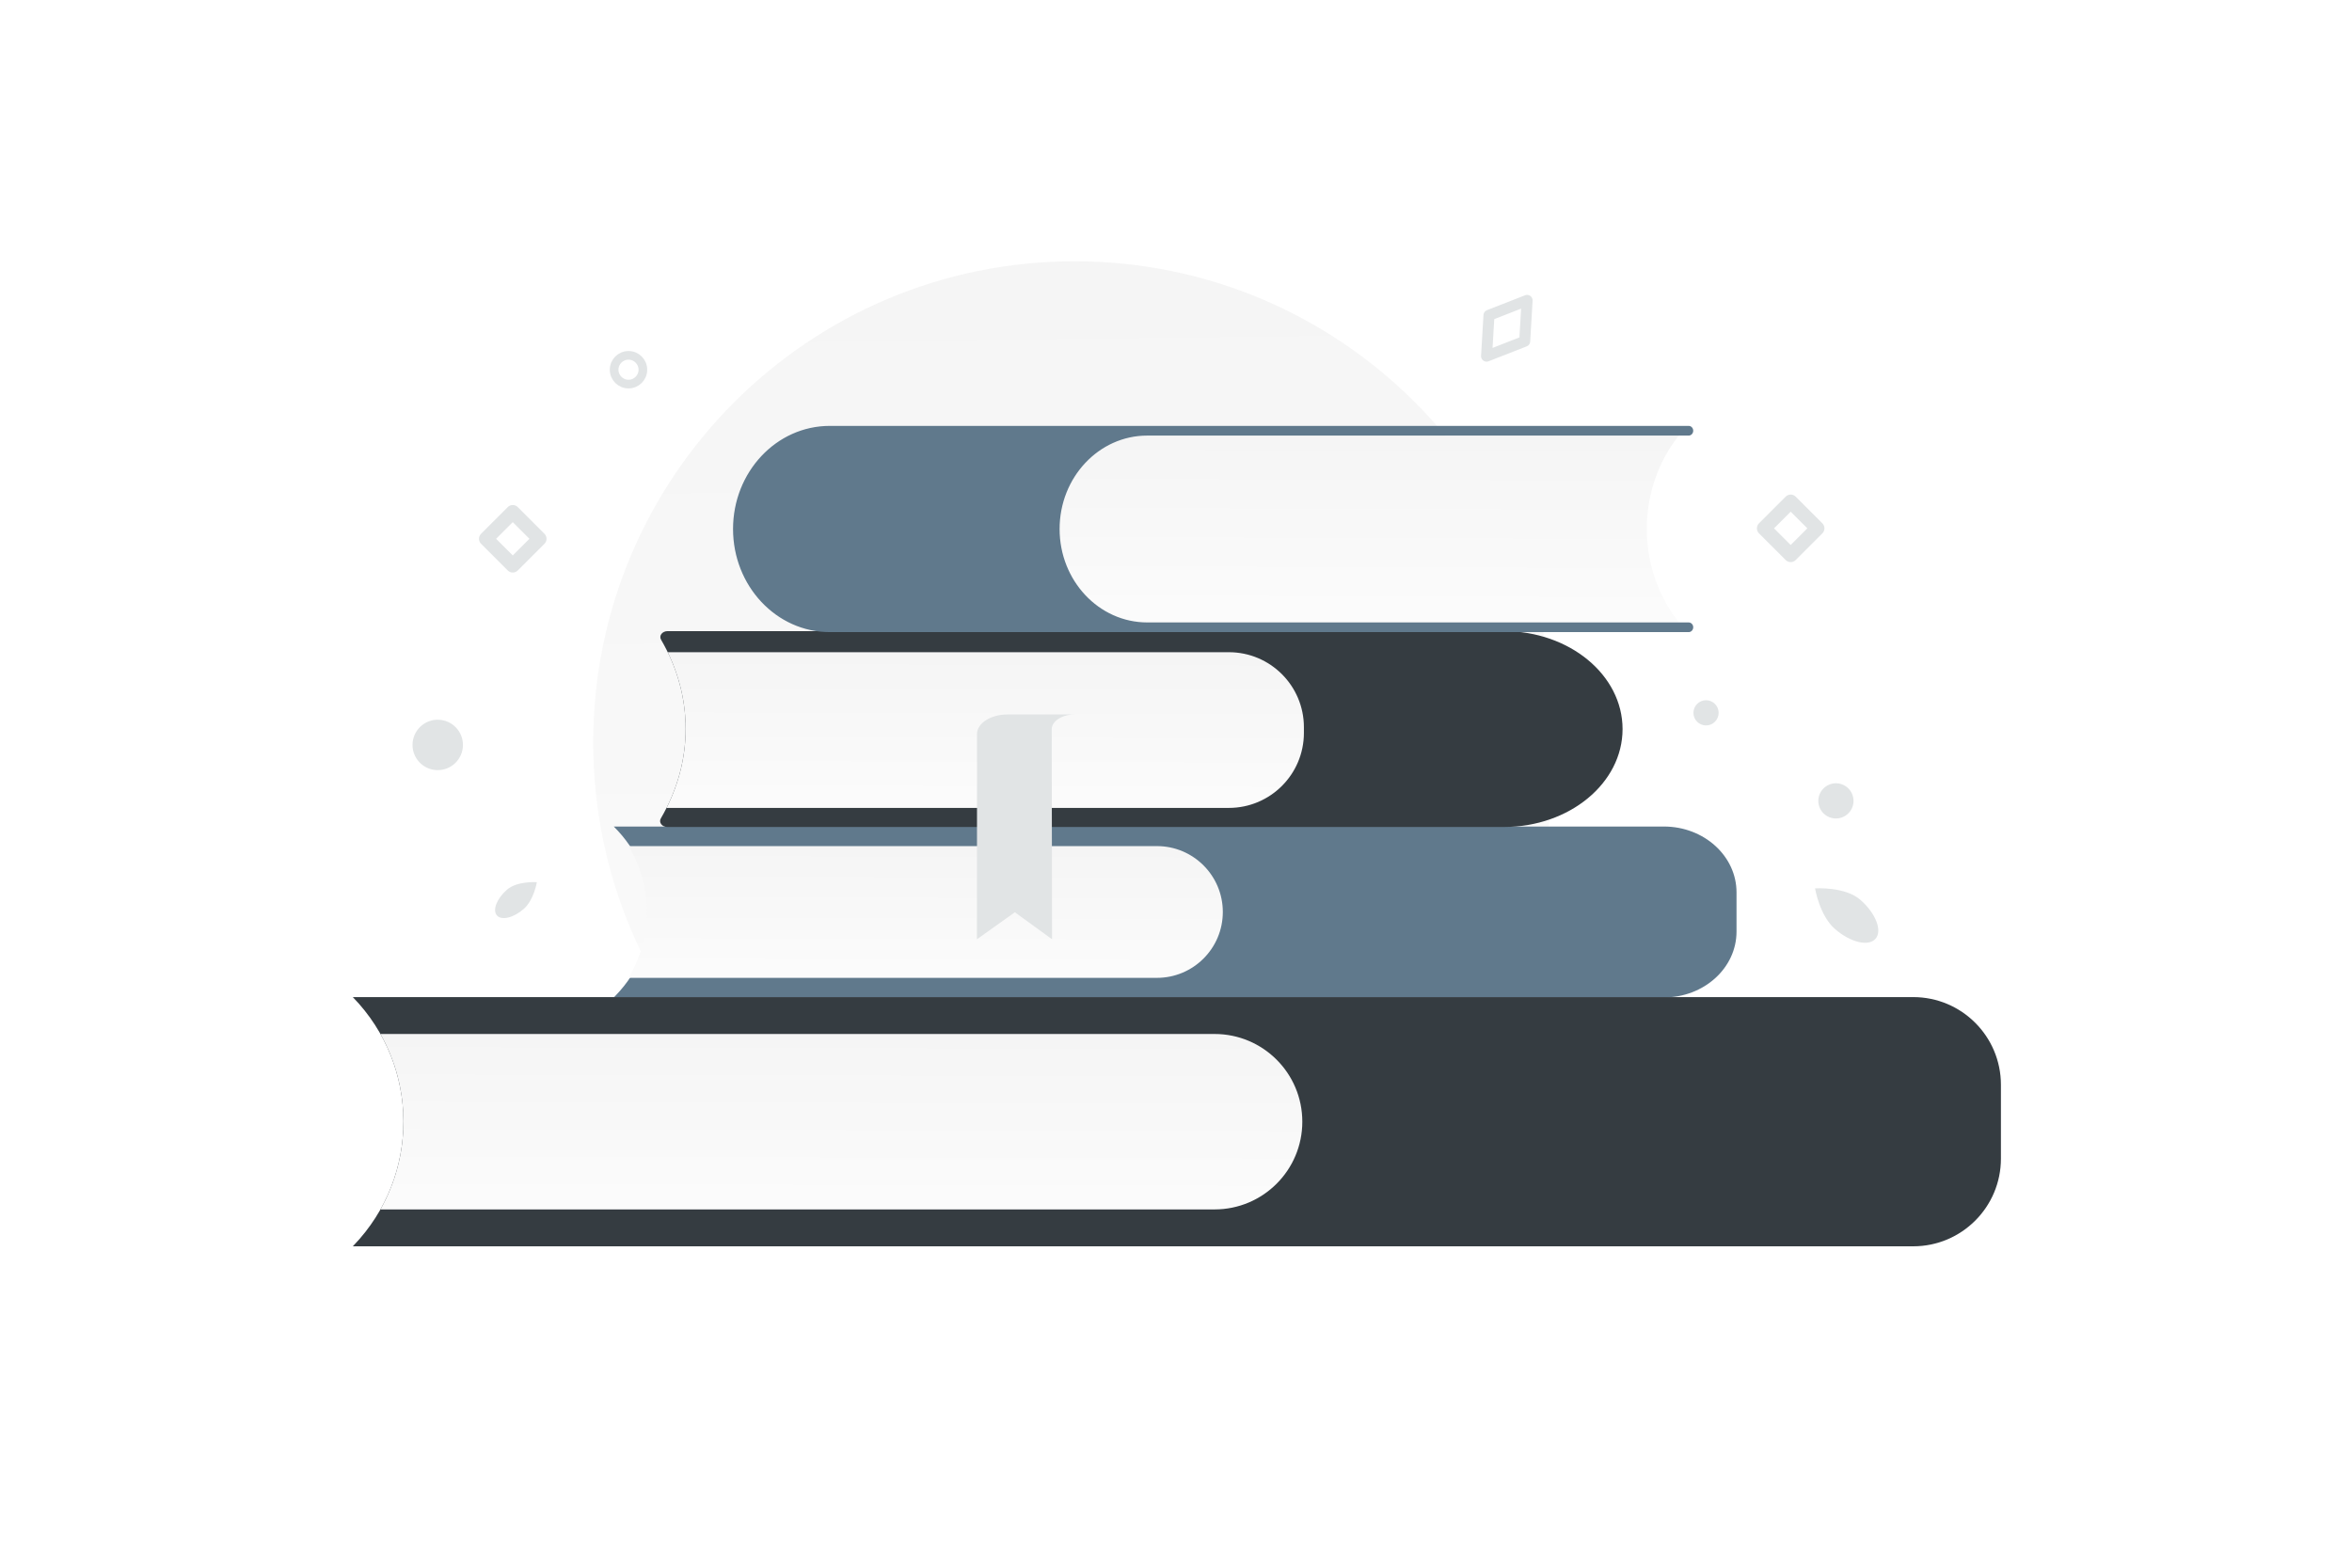
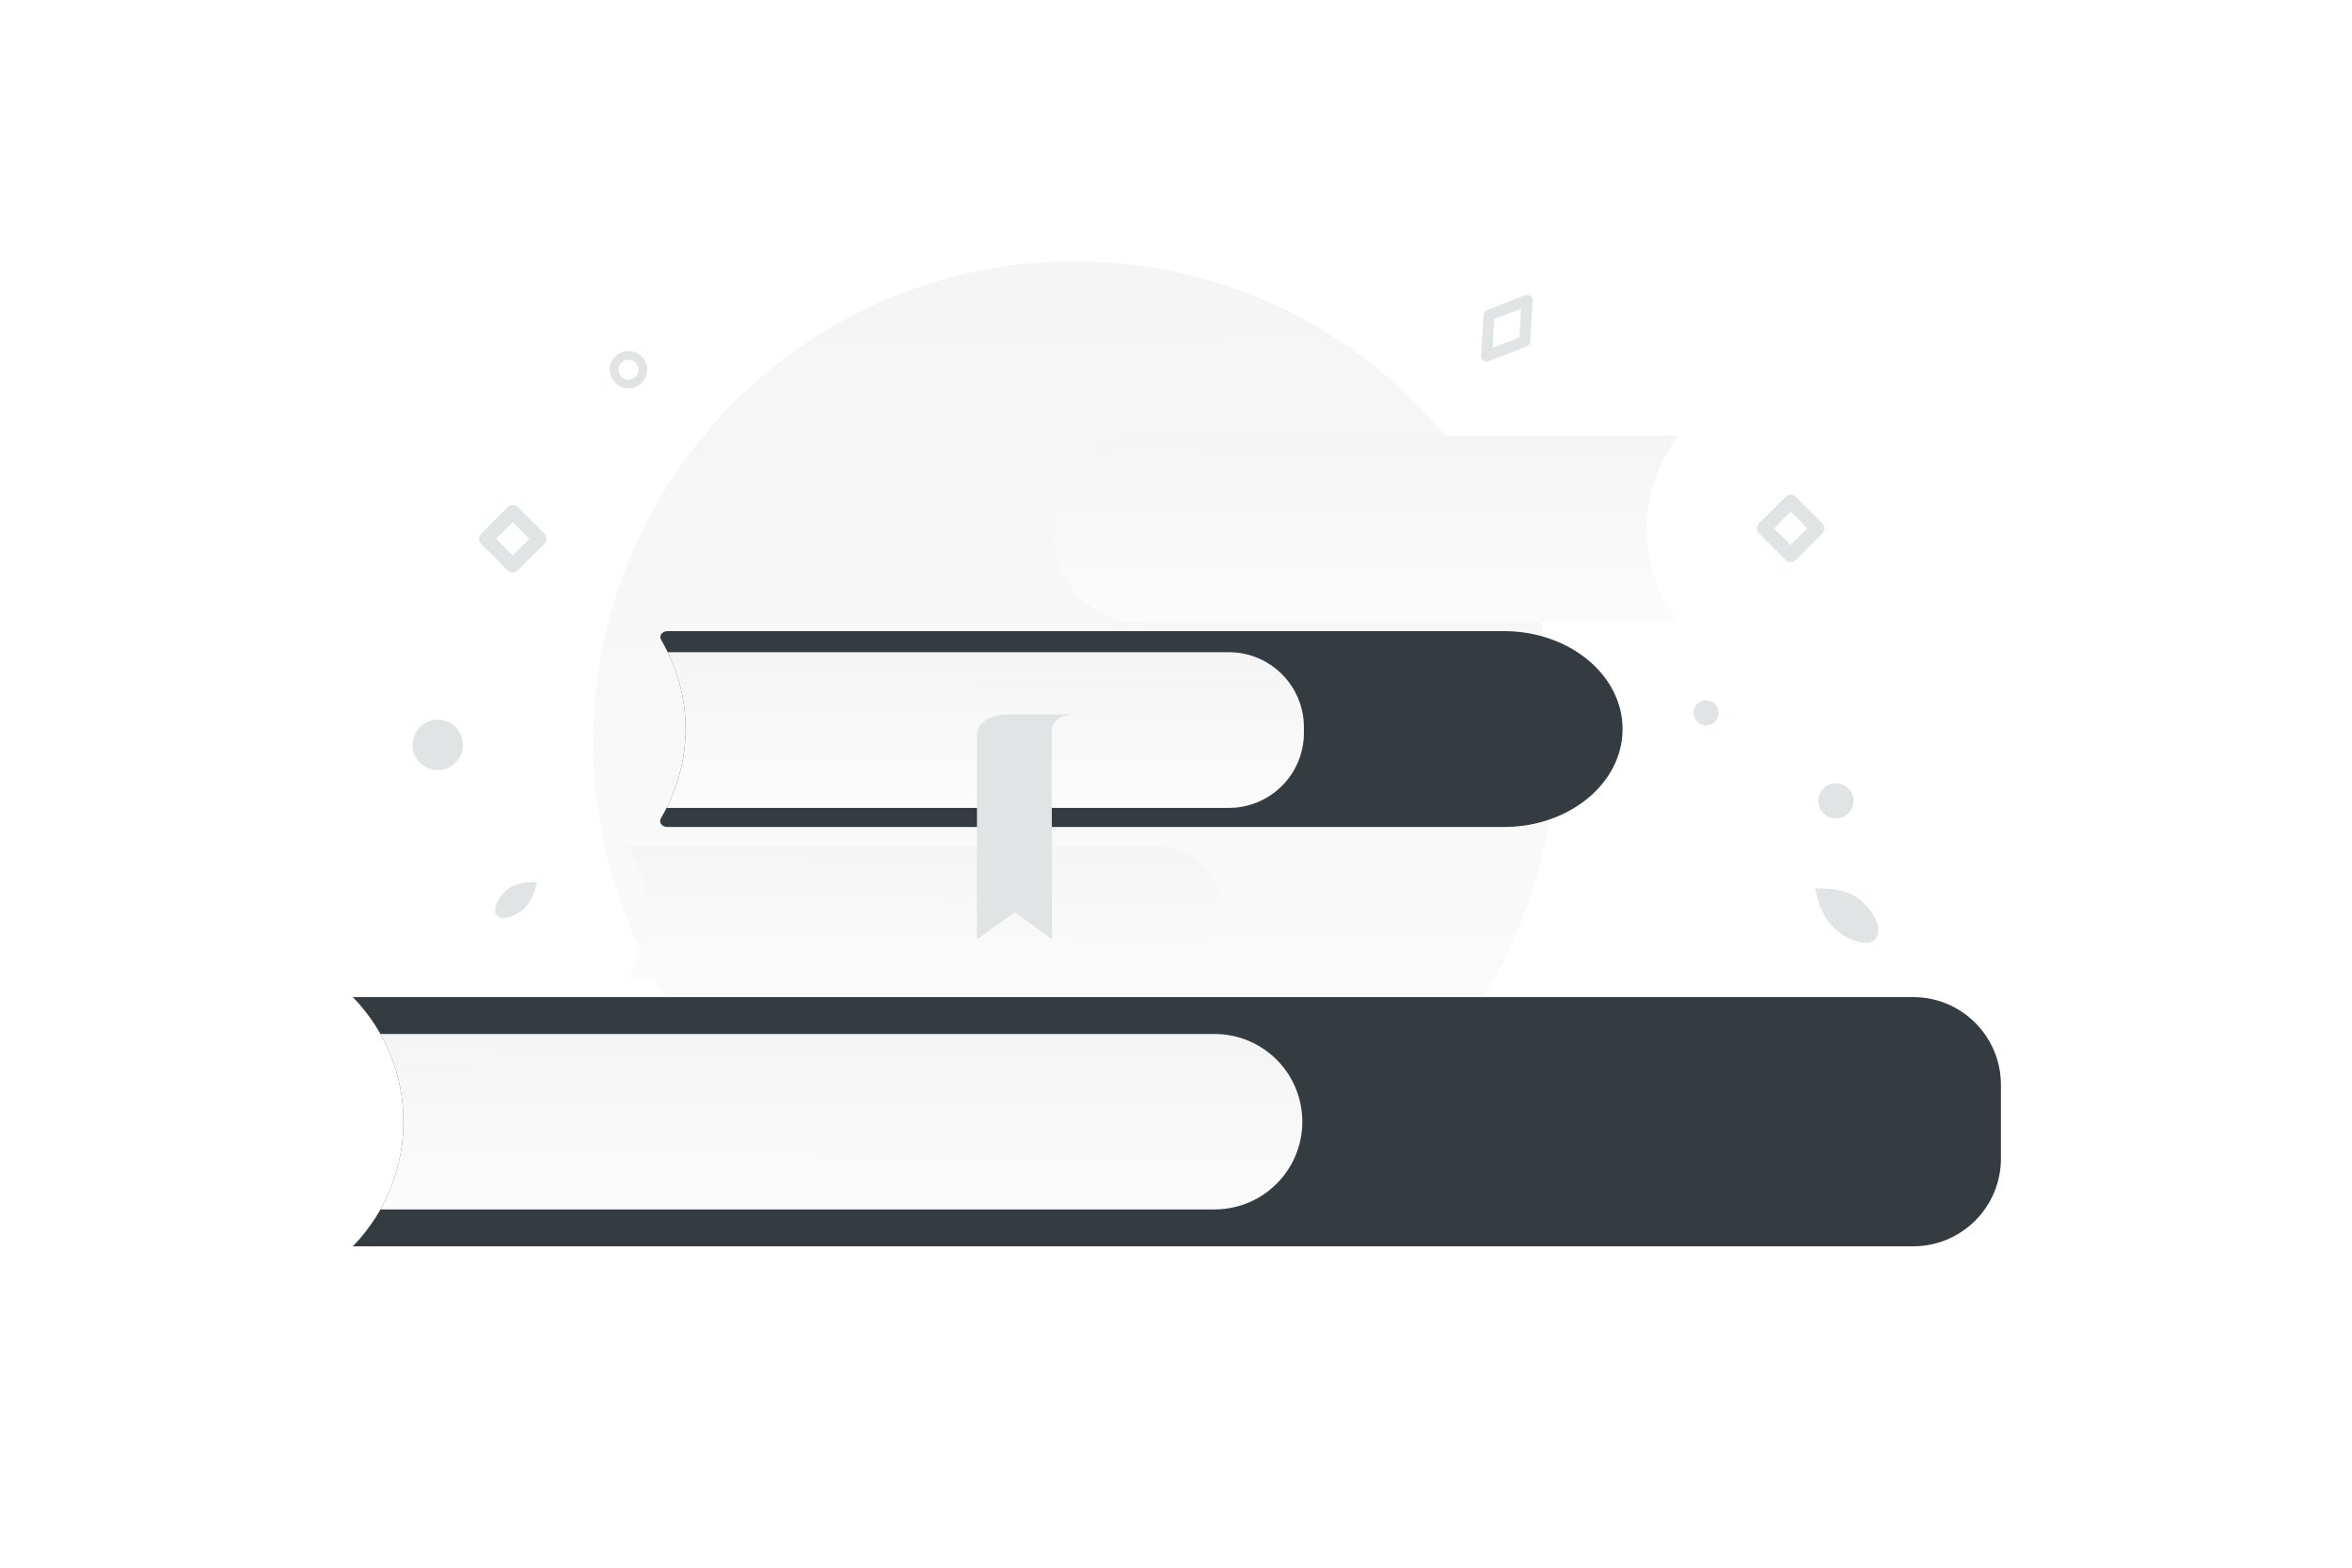
<svg xmlns="http://www.w3.org/2000/svg" width="900" height="600" viewBox="0 0 900 600" fill="none">
  <path fill="transparent" d="M0 0h900v600H0z" />
  <circle cx="411.178" cy="284.178" r="184.178" fill="url(#a)" />
-   <path d="M234.864 381.751h401.833c15.348 0 27.789-11.289 27.789-25.212v-14.991c0-13.923-12.441-25.212-27.789-25.212H234.864c18.38 18.23 18.7 46.085.739 64.656l-.739.759z" fill="#60798C" />
+   <path d="M234.864 381.751h401.833c15.348 0 27.789-11.289 27.789-25.212v-14.991c0-13.923-12.441-25.212-27.789-25.212H234.864c18.38 18.23 18.7 46.085.739 64.656l-.739.759z" fill="current" />
  <path d="M240.493 323.829h202.21c13.923 0 25.212 11.289 25.212 25.212s-11.289 25.212-25.212 25.212H240.478c9.445-15.467 9.424-34.998.015-50.424z" fill="url(#b)" />
  <path d="M252.954 244.817c-.883-1.514.455-3.264 2.49-3.264h320.021c25.083 0 45.414 16.778 45.414 37.482 0 20.698-20.331 37.476-45.414 37.476H255.361c-2.045 0-3.383-1.761-2.494-3.279 12.667-21.664 12.636-46.85.087-68.415z" fill="#353C41" />
  <path d="M255.506 249.619h214.717c15.86 0 28.719 12.859 28.719 28.718v2.154c0 15.859-12.859 28.718-28.719 28.718H255.051c9.621-19.097 9.724-40.503.455-59.59z" fill="url(#c)" />
  <path d="M642.419 238.222H435.897c-18.312 0-33.16-16.009-33.16-35.757 0-19.748 14.848-35.757 33.16-35.757h206.522c-15.787 19.825-16.401 48.905-1.472 69.485l1.472 2.029z" fill="url(#d)" />
-   <path d="M405.459 202.465c0-19.748 15.017-35.757 33.541-35.757h207.179c.965 0 1.745-.842 1.74-1.87-.01-1.022-.79-1.838-1.74-1.838H317.517c-20.445 0-37.017 17.667-37.017 39.465 0 21.798 16.572 39.465 37.017 39.465h328.662c.955 0 1.73-.821 1.74-1.833.01-1.028-.77-1.87-1.74-1.87H439c-18.524-.005-33.541-16.014-33.541-35.762z" fill="#60798C" />
+   <path d="M405.459 202.465c0-19.748 15.017-35.757 33.541-35.757h207.179c.965 0 1.745-.842 1.74-1.87-.01-1.022-.79-1.838-1.74-1.838H317.517c-20.445 0-37.017 17.667-37.017 39.465 0 21.798 16.572 39.465 37.017 39.465h328.662c.955 0 1.73-.821 1.74-1.833.01-1.028-.77-1.87-1.74-1.87H439c-18.524-.005-33.541-16.014-33.541-35.762z" fill="current" />
  <path d="M373.861 280.935c0-4.14 5.243-7.497 11.704-7.497h25.755c-4.904 0-8.876 2.546-8.876 5.687l.122 80.357-14.23-10.334-14.503 10.334.028-78.547z" fill="#E1E4E5" />
  <path d="M135 381.617h597.087c18.54 0 33.573 15.033 33.573 33.572v28.238c0 18.54-15.033 33.573-33.573 33.573H135l.315-.325c25.542-26.586 25.403-68.638-.315-95.058z" fill="#353C41" />
  <path d="M145.571 395.736h319.19c18.54 0 33.573 15.033 33.573 33.572 0 18.54-15.033 33.573-33.573 33.573H145.576c11.734-20.791 11.718-46.375-.005-67.145z" fill="url(#e)" />
  <circle cx="240.5" cy="141.5" r="5.5" stroke="#E1E4E5" stroke-width="3.312" stroke-linecap="round" stroke-linejoin="round" />
  <circle cx="652.822" cy="272.822" r="4.822" fill="#E1E4E5" />
  <path d="m583.429 130.607-14.594 5.706.924-15.643 14.592-5.702-.922 15.639z" stroke="#E1E4E5" stroke-width="4.206" stroke-linecap="round" stroke-linejoin="round" />
  <path d="M200.418 347.872c3.894-3.405 5.006-10.243 5.006-10.243s-7.547-.517-11.44 2.888c-3.894 3.406-5.613 7.814-3.835 9.846 1.778 2.032 6.374.917 10.269-2.491zm501.705 7.652c-5.897-5.158-7.581-15.514-7.581-15.514s11.429-.783 17.326 4.375c5.897 5.157 8.5 11.834 5.808 14.911-2.693 3.078-9.653 1.39-15.553-3.772z" fill="#E1E4E5" />
  <circle cx="167.499" cy="285.106" r="9.646" transform="rotate(136.121 167.499 285.106)" fill="#E1E4E5" />
  <circle r="6.735" transform="scale(1 -1) rotate(-43.879 -29.23 -1025.314)" fill="#E1E4E5" />
  <path clip-rule="evenodd" d="M196.209 216.418 186 206.209 196.209 196l10.209 10.209-10.209 10.209zm489-4 10.209-10.209L685.209 192 675 202.209l10.209 10.209z" stroke="#E1E4E5" stroke-width="5.42" stroke-linecap="round" stroke-linejoin="round" />
  <defs>
    <linearGradient id="a" x1="419.032" y1="674.876" x2="407.673" y2="-300.708" gradientUnits="userSpaceOnUse">
      <stop stop-color="#fff" />
      <stop offset="1" stop-color="#EEE" />
    </linearGradient>
    <linearGradient id="b" x1="349.347" y1="402.523" x2="349.692" y2="268.96" gradientUnits="userSpaceOnUse">
      <stop stop-color="#fff" />
      <stop offset="1" stop-color="#EEE" />
    </linearGradient>
    <linearGradient id="c" x1="371.796" y1="342.619" x2="372.245" y2="184.775" gradientUnits="userSpaceOnUse">
      <stop stop-color="#fff" />
      <stop offset="1" stop-color="#EEE" />
    </linearGradient>
    <linearGradient id="d" x1="517.468" y1="278.317" x2="518.126" y2="88.889" gradientUnits="userSpaceOnUse">
      <stop stop-color="#fff" />
      <stop offset="1" stop-color="#EEE" />
    </linearGradient>
    <linearGradient id="e" x1="314.431" y1="500.526" x2="314.825" y2="322.67" gradientUnits="userSpaceOnUse">
      <stop stop-color="#fff" />
      <stop offset="1" stop-color="#EEE" />
    </linearGradient>
  </defs>
</svg>
